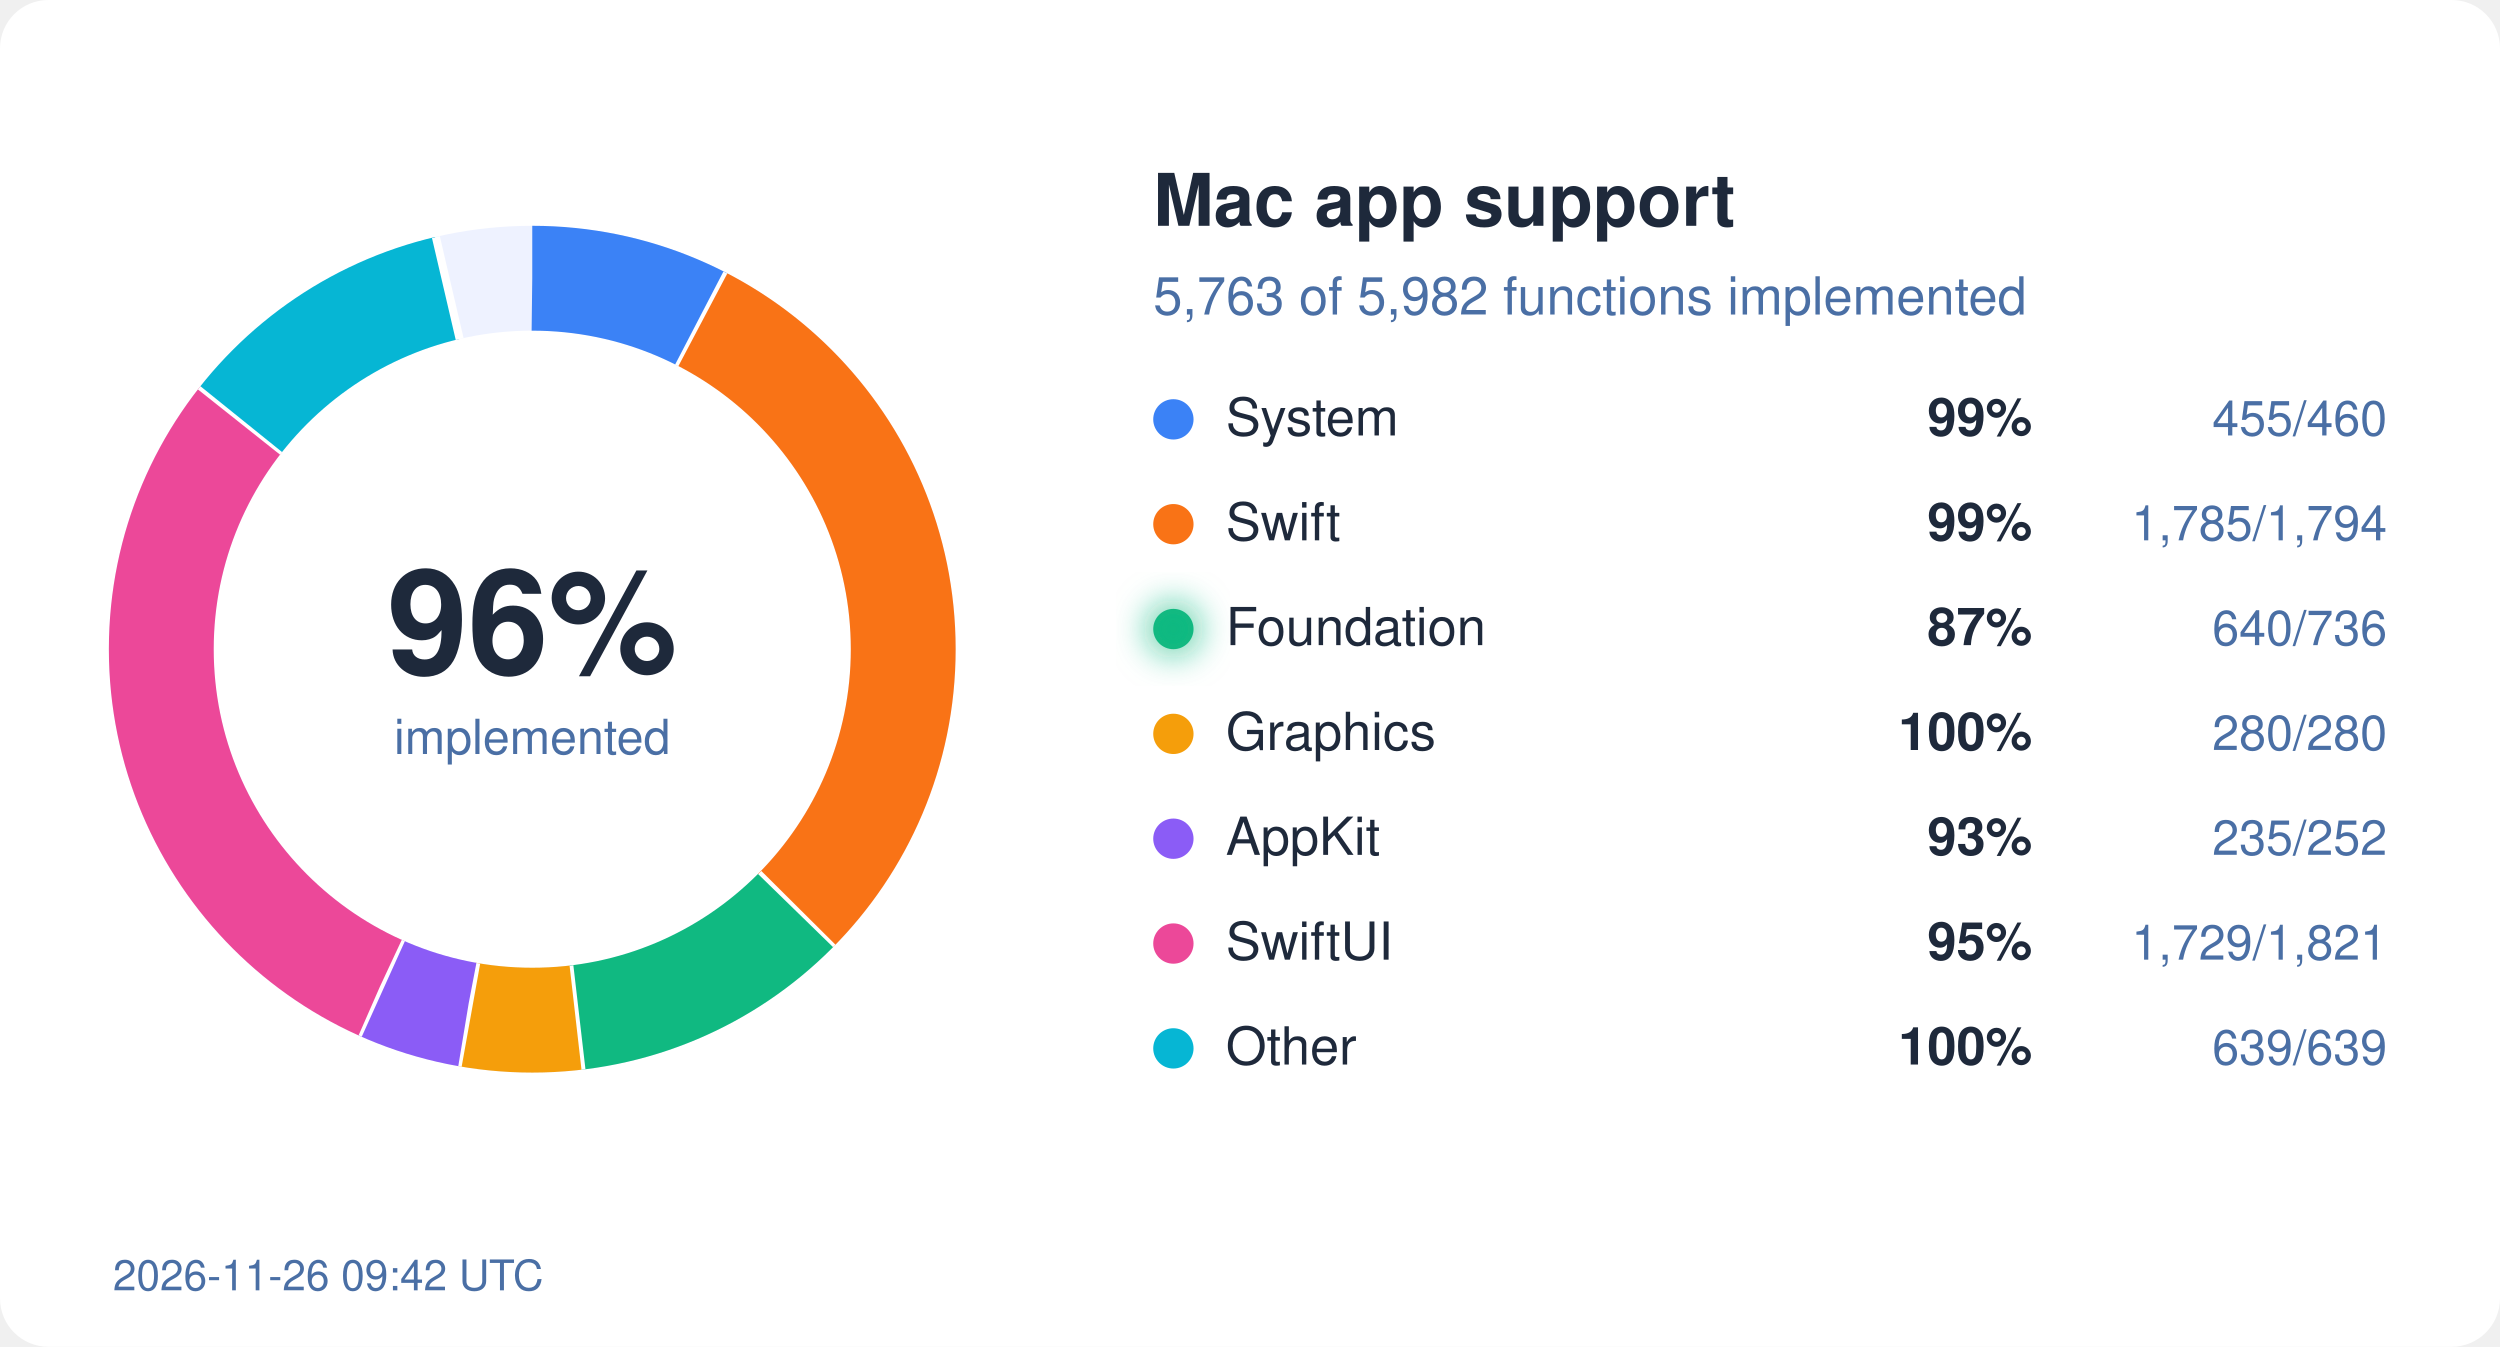
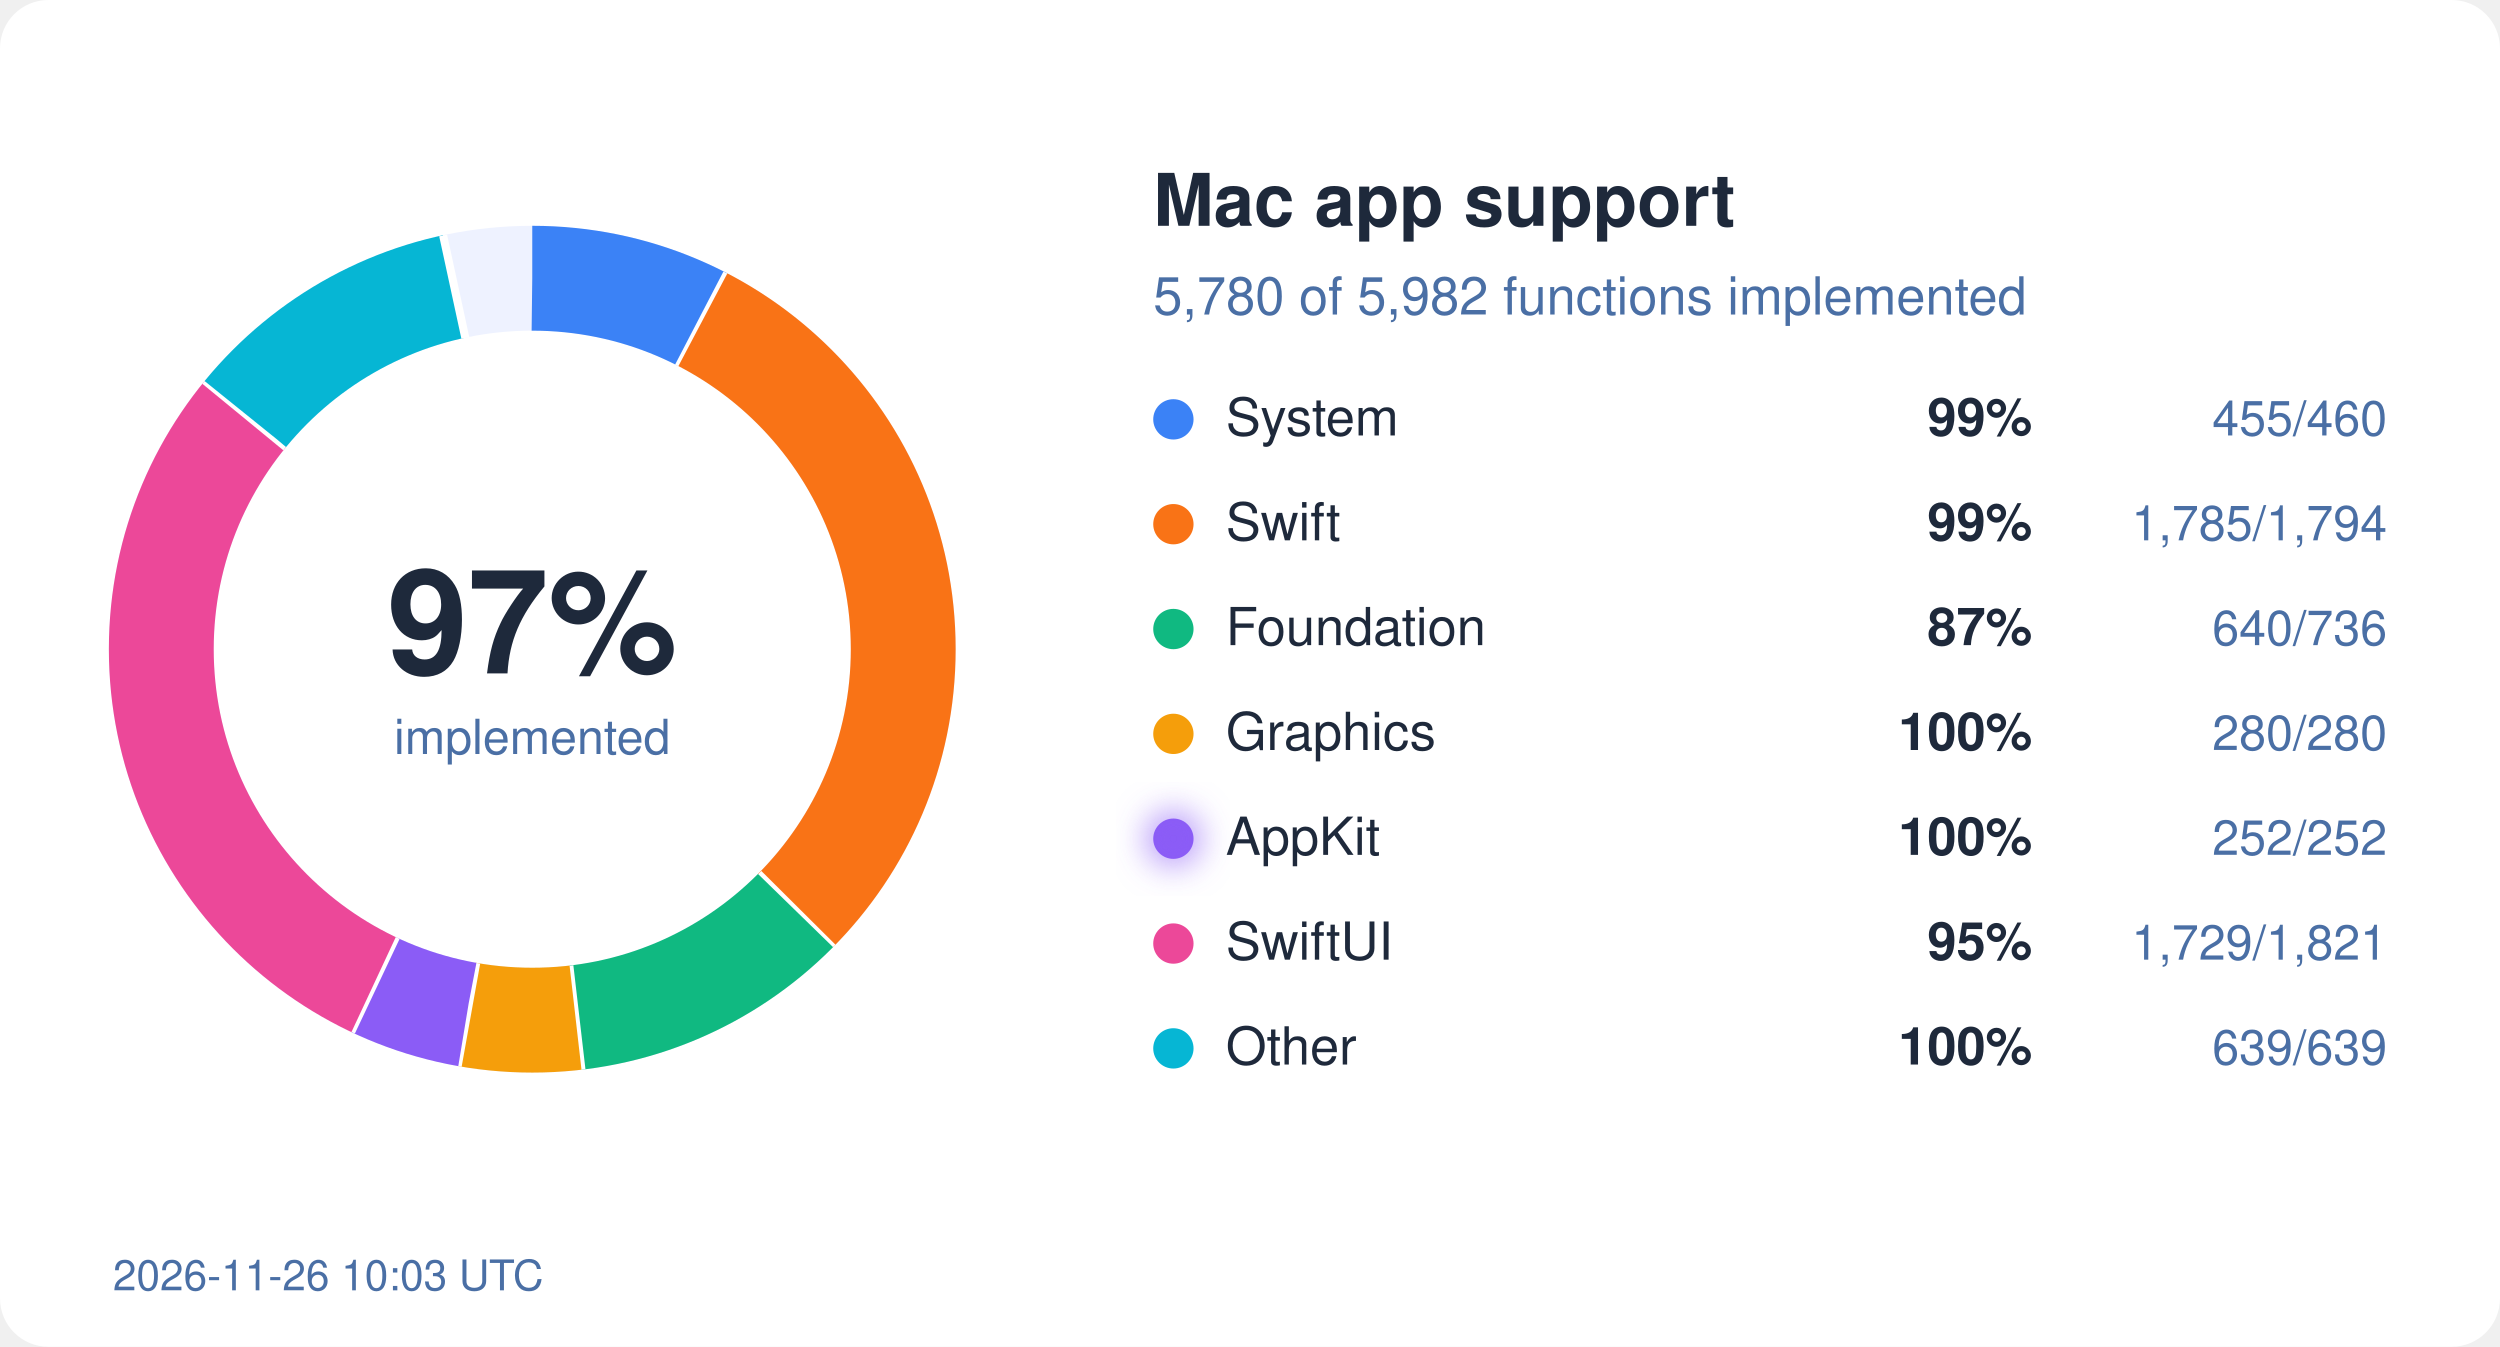
<svg xmlns="http://www.w3.org/2000/svg" width="620" height="334" viewBox="0 0 620 334">
  <style>
  text { font-family: system-ui, -apple-system, "Segoe UI", Helvetica, Arial, sans-serif; }
  .bg { fill: #ffffff; } .ink { fill: #1e293b; } .mute { fill: #4a6fa5; }
  .track { stroke: #eef2ff; } .gap { stroke: #ffffff; }
  .s-System { stroke: #3b82f6; } .f-System { fill: #3b82f6; }
  .s-Swift { stroke: #f97316; } .f-Swift { fill: #f97316; }
  .s-Foundation { stroke: #10b981; } .f-Foundation { fill: #10b981; }
  .s-Graphics { stroke: #f59e0b; } .f-Graphics { fill: #f59e0b; }
  .s-AppKit { stroke: #8b5cf6; } .f-AppKit { fill: #8b5cf6; }
  .s-SwiftUI { stroke: #ec4899; } .f-SwiftUI { fill: #ec4899; }
  .s-Other { stroke: #06b6d4; } .f-Other { fill: #06b6d4; }
  @media (prefers-color-scheme: dark) {
    .bg { fill: #0d1117; } .ink { fill: #e6edf3; } .mute { fill: #8fb4e3; }
    .track { stroke: #12263f; } .gap { stroke: #0d1117; }
    .s-System { stroke: #60a5fa; } .f-System { fill: #60a5fa; }
    .s-Swift { stroke: #fb923c; } .f-Swift { fill: #fb923c; }
    .s-Foundation { stroke: #34d399; } .f-Foundation { fill: #34d399; }
    .s-Graphics { stroke: #fbbf24; } .f-Graphics { fill: #fbbf24; }
    .s-AppKit { stroke: #a78bfa; } .f-AppKit { fill: #a78bfa; }
    .s-SwiftUI { stroke: #f472b6; } .f-SwiftUI { fill: #f472b6; }
    .s-Other { stroke: #22d3ee; } .f-Other { fill: #22d3ee; }
  }
</style>
  <defs>
    <filter id="glow" x="-50%" y="-50%" width="200%" height="200%">
      <feGaussianBlur stdDeviation="4" />
    </filter>
  </defs>
  <rect width="620" height="334" rx="12" class="bg" />
  <circle cx="132" cy="161" r="92" fill="none" class="track" stroke-width="26" />
  <circle cx="132" cy="161" r="92" fill="none" class="s-System" stroke-width="26" stroke-dasharray="43.97 578.05" stroke-dashoffset="-0.00" transform="rotate(-90 132 161)" />
  <line x1="168.3" y1="90.9" x2="180.3" y2="67.8" class="gap" stroke-width="2" />
  <circle cx="132" cy="161" r="92" fill="none" class="s-Swift" stroke-width="26" stroke-dasharray="172.49 578.05" stroke-dashoffset="-43.97" transform="rotate(-90 132 161)" />
  <line x1="188.1" y1="216.7" x2="206.5" y2="235.0" class="gap" stroke-width="2" />
  <circle cx="132" cy="161" r="92" fill="none" class="s-Foundation" stroke-width="26" stroke-dasharray="61.84 578.05" stroke-dashoffset="-216.46" transform="rotate(-90 132 161)" />
  <line x1="141.2" y1="239.5" x2="144.2" y2="265.3" class="gap" stroke-width="2" />
  <circle cx="132" cy="161" r="92" fill="none" class="s-Graphics" stroke-width="26" stroke-dasharray="27.06 578.05" stroke-dashoffset="-278.30" transform="rotate(-90 132 161)" />
  <line x1="118.1" y1="238.8" x2="113.5" y2="264.4" class="gap" stroke-width="2" />
-   <circle cx="132" cy="161" r="92" fill="none" class="s-AppKit" stroke-width="26" stroke-dasharray="22.71 578.05" stroke-dashoffset="-305.36" transform="rotate(-90 132 161)" />
-   <line x1="99.5" y1="233.0" x2="88.8" y2="256.7" class="gap" stroke-width="2" />
-   <circle cx="132" cy="161" r="92" fill="none" class="s-SwiftUI" stroke-width="26" stroke-dasharray="167.08 578.05" stroke-dashoffset="-328.07" transform="rotate(-90 132 161)" />
-   <line x1="70.1" y1="112.0" x2="49.7" y2="95.8" class="gap" stroke-width="2" />
-   <circle cx="132" cy="161" r="92" fill="none" class="s-Other" stroke-width="26" stroke-dasharray="61.75 578.05" stroke-dashoffset="-495.14" transform="rotate(-90 132 161)" />
-   <line x1="114.0" y1="84.1" x2="108.1" y2="58.8" class="gap" stroke-width="2" />
-   <text x="132" y="167" text-anchor="middle" class="ink" font-size="36" font-weight="700">96%</text>
+   <circle cx="132" cy="161" r="92" fill="none" class="s-AppKit" stroke-width="26" stroke-dasharray="24.35 578.05" stroke-dashoffset="-305.36" transform="rotate(-90 132 161)" />
+   <line x1="98.2" y1="232.4" x2="87.1" y2="255.9" class="gap" stroke-width="2" />
+   <circle cx="132" cy="161" r="92" fill="none" class="s-SwiftUI" stroke-width="26" stroke-dasharray="167.08 578.05" stroke-dashoffset="-329.71" transform="rotate(-90 132 161)" />
+   <line x1="70.9" y1="110.9" x2="50.8" y2="94.4" class="gap" stroke-width="2" />
+   <circle cx="132" cy="161" r="92" fill="none" class="s-Other" stroke-width="26" stroke-dasharray="61.75 578.05" stroke-dashoffset="-496.79" transform="rotate(-90 132 161)" />
+   <line x1="115.4" y1="83.8" x2="109.9" y2="58.4" class="gap" stroke-width="2" />
+   <text x="132" y="167" text-anchor="middle" class="ink" font-size="36" font-weight="700">97%</text>
  <text x="132" y="187" text-anchor="middle" class="mute" font-size="12">implemented</text>
  <text x="286" y="56" class="ink" font-size="18" font-weight="600">Mac app support</text>
-   <text x="286" y="78" class="mute" font-size="13">5,763 of 5,982 functions implemented</text>
+   <text x="286" y="78" class="mute" font-size="13">5,780 of 5,982 functions implemented</text>
  <circle cx="291" cy="104" r="5" class="f-System" />
  <text x="304" y="108" class="ink" font-size="13">System</text>
  <text x="504" y="108" class="ink" font-size="13" font-weight="600" text-anchor="end">99%</text>
  <text x="592" y="108" class="mute" font-size="12" text-anchor="end">455/460</text>
  <circle cx="291" cy="130" r="5" class="f-Swift" />
  <text x="304" y="134" class="ink" font-size="13">Swift</text>
  <text x="504" y="134" class="ink" font-size="13" font-weight="600" text-anchor="end">99%</text>
  <text x="592" y="134" class="mute" font-size="12" text-anchor="end">1,785/1,794</text>
  <circle cx="291" cy="156" r="5" class="f-Foundation" />
  <text x="304" y="160" class="ink" font-size="13">Foundation</text>
-   <circle cx="291" cy="156" r="7" class="f-Foundation" filter="url(#glow)" opacity="0.6" />
  <text x="504" y="160" class="ink" font-size="13" font-weight="600" text-anchor="end">87%</text>
  <text x="592" y="160" class="mute" font-size="12" text-anchor="end">640/736</text>
  <circle cx="291" cy="182" r="5" class="f-Graphics" />
  <text x="304" y="186" class="ink" font-size="13">Graphics</text>
  <text x="504" y="186" class="ink" font-size="13" font-weight="600" text-anchor="end">100%</text>
  <text x="592" y="186" class="mute" font-size="12" text-anchor="end">280/280</text>
  <circle cx="291" cy="208" r="5" class="f-AppKit" />
  <text x="304" y="212" class="ink" font-size="13">AppKit</text>
-   <text x="504" y="212" class="ink" font-size="13" font-weight="600" text-anchor="end">93%</text>
-   <text x="592" y="212" class="mute" font-size="12" text-anchor="end">235/252</text>
+   <circle cx="291" cy="208" r="7" class="f-AppKit" filter="url(#glow)" opacity="0.6" />
+   <text x="504" y="212" class="ink" font-size="13" font-weight="600" text-anchor="end">100%</text>
+   <text x="592" y="212" class="mute" font-size="12" text-anchor="end">252/252</text>
  <circle cx="291" cy="234" r="5" class="f-SwiftUI" />
  <text x="304" y="238" class="ink" font-size="13">SwiftUI</text>
  <text x="504" y="238" class="ink" font-size="13" font-weight="600" text-anchor="end">95%</text>
  <text x="592" y="238" class="mute" font-size="12" text-anchor="end">1,729/1,821</text>
  <circle cx="291" cy="260" r="5" class="f-Other" />
  <text x="304" y="264" class="ink" font-size="13">Other</text>
  <text x="504" y="264" class="ink" font-size="13" font-weight="600" text-anchor="end">100%</text>
  <text x="592" y="264" class="mute" font-size="12" text-anchor="end">639/639</text>
-   <text x="28" y="320" class="mute" font-size="10.5">2026-11-26 09:42 UTC</text>
+   <text x="28" y="320" class="mute" font-size="10.5">2026-11-26 10:03 UTC</text>
</svg>
